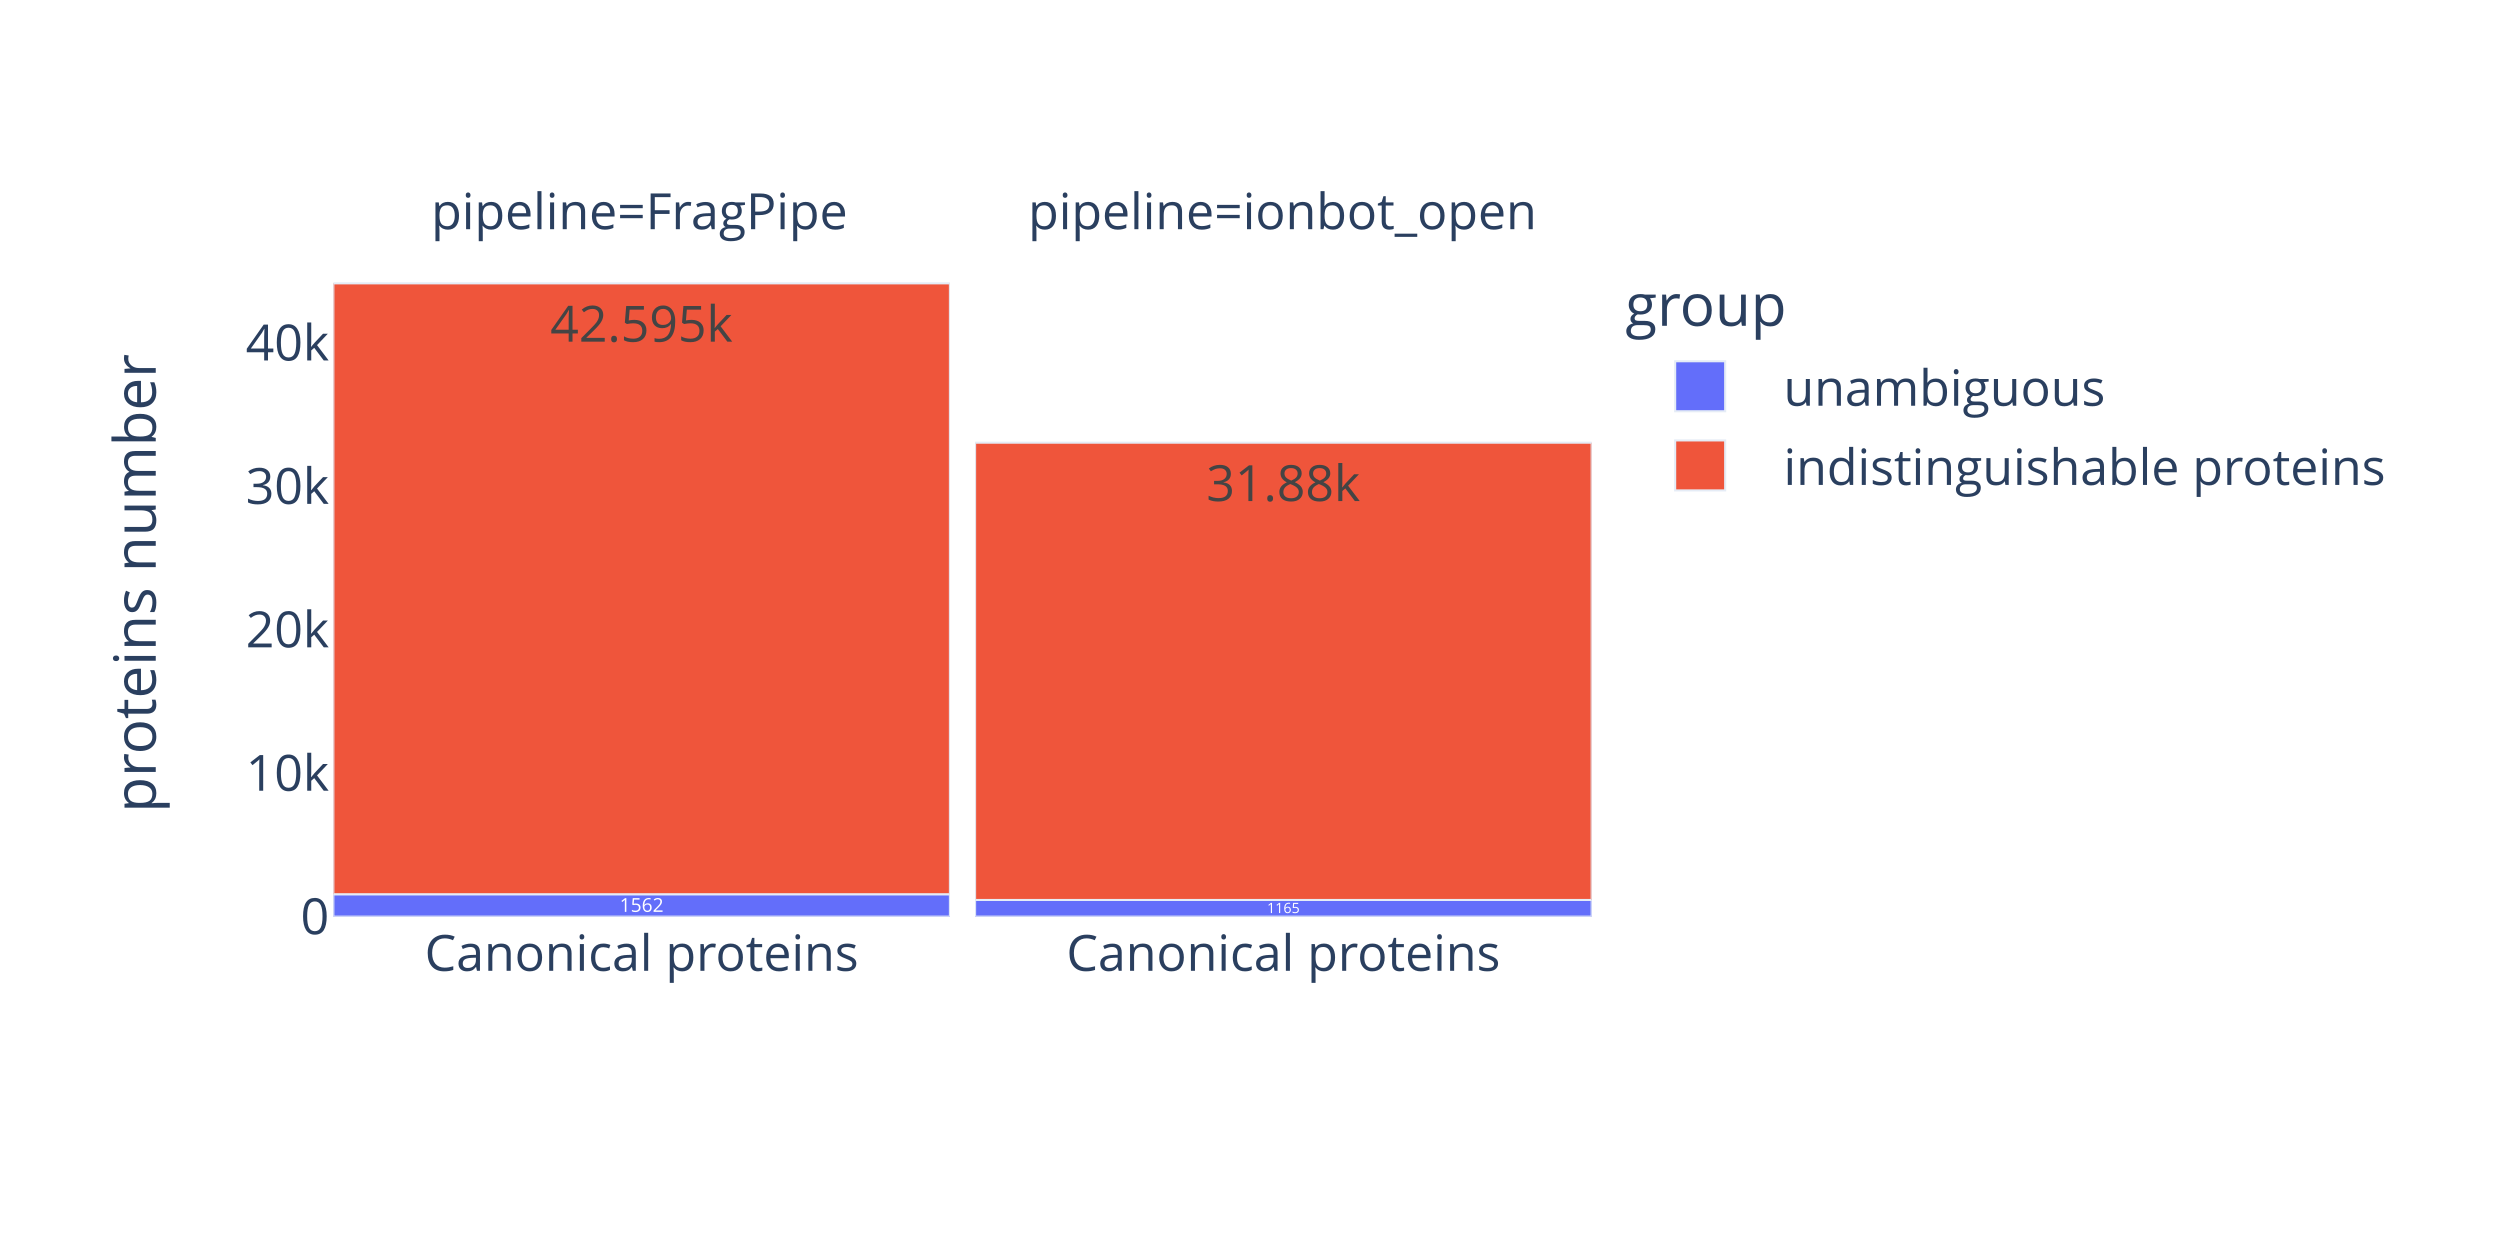
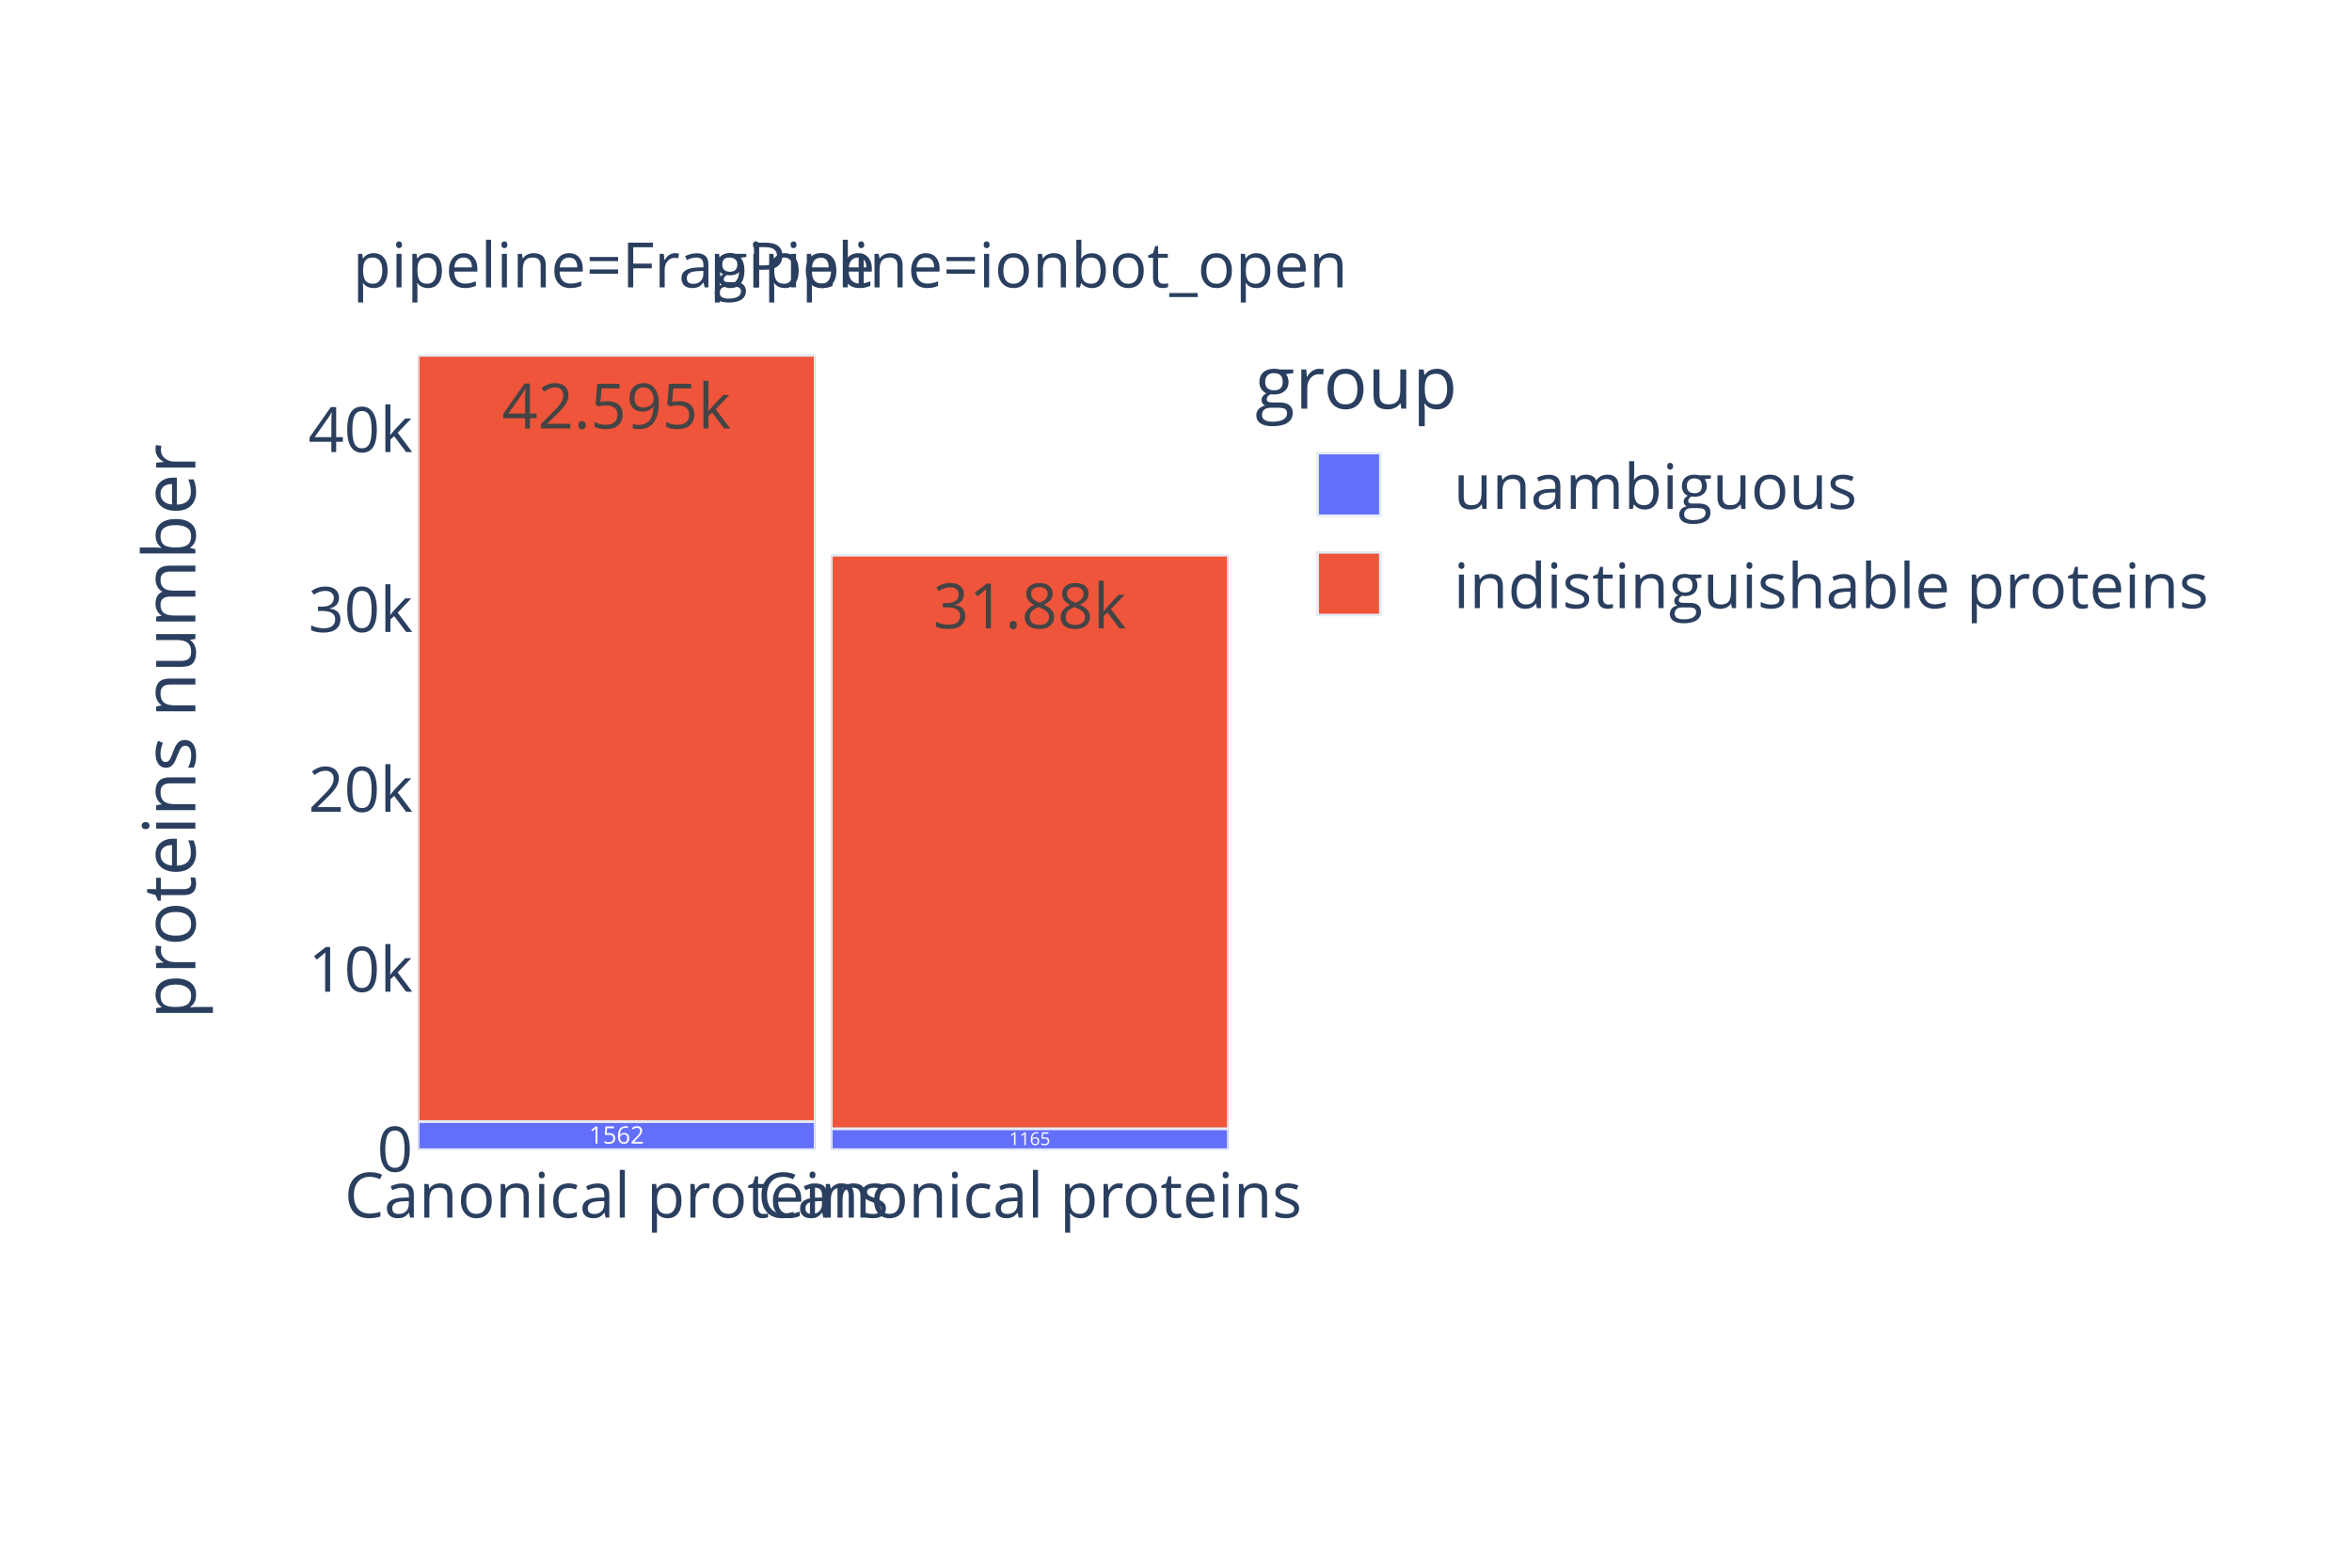
- <svg xmlns="http://www.w3.org/2000/svg" class="main-svg" width="600" height="300" style="" viewBox="0 0 600 300">
-   <rect x="0" y="0" width="600" height="300" style="fill: rgb(255, 255, 255); fill-opacity: 1;" />
-   <defs id="defs-2195d2">
+ <svg xmlns="http://www.w3.org/2000/svg" class="main-svg" width="450" height="300" style="" viewBox="0 0 450 300">
+   <rect x="0" y="0" width="450" height="300" style="fill: rgb(255, 255, 255); fill-opacity: 1;" />
+   <defs id="defs-278c6a">
    <g class="clips">
-       <clipPath id="clip2195d2xyplot" class="plotclip">
-         <rect width="147.98" height="160" />
-       </clipPath>
-       <clipPath id="clip2195d2x2y2plot" class="plotclip">
-         <rect width="147.98" height="160" />
-       </clipPath>
-       <clipPath class="axesclip" id="clip2195d2x">
-         <rect x="80" y="0" width="147.98" height="300" />
-       </clipPath>
-       <clipPath class="axesclip" id="clip2195d2y">
-         <rect x="0" y="60" width="600" height="160" />
-       </clipPath>
-       <clipPath class="axesclip" id="clip2195d2xy">
-         <rect x="80" y="60" width="147.98" height="160" />
-       </clipPath>
-       <clipPath class="axesclip" id="clip2195d2y2">
-         <rect x="0" y="60" width="600" height="160" />
-       </clipPath>
-       <clipPath class="axesclip" id="clip2195d2xy2">
-         <rect x="80" y="60" width="147.98" height="160" />
-       </clipPath>
-       <clipPath class="axesclip" id="clip2195d2x2">
-         <rect x="234.02" y="0" width="147.98" height="300" />
-       </clipPath>
-       <clipPath class="axesclip" id="clip2195d2x2y">
-         <rect x="234.02" y="60" width="147.98" height="160" />
-       </clipPath>
-       <clipPath class="axesclip" id="clip2195d2x2y2">
-         <rect x="234.02" y="60" width="147.98" height="160" />
+       <clipPath id="clip278c6axyplot" class="plotclip">
+         <rect width="75.95" height="160" />
+       </clipPath>
+       <clipPath id="clip278c6ax2y2plot" class="plotclip">
+         <rect width="75.95" height="160" />
+       </clipPath>
+       <clipPath class="axesclip" id="clip278c6ax">
+         <rect x="80" y="0" width="75.95" height="300" />
+       </clipPath>
+       <clipPath class="axesclip" id="clip278c6ay">
+         <rect x="0" y="60" width="450" height="160" />
+       </clipPath>
+       <clipPath class="axesclip" id="clip278c6axy">
+         <rect x="80" y="60" width="75.95" height="160" />
+       </clipPath>
+       <clipPath class="axesclip" id="clip278c6ay2">
+         <rect x="0" y="60" width="450" height="160" />
+       </clipPath>
+       <clipPath class="axesclip" id="clip278c6axy2">
+         <rect x="80" y="60" width="75.95" height="160" />
+       </clipPath>
+       <clipPath class="axesclip" id="clip278c6ax2">
+         <rect x="159.05" y="0" width="75.95" height="300" />
+       </clipPath>
+       <clipPath class="axesclip" id="clip278c6ax2y">
+         <rect x="159.05" y="60" width="75.95" height="160" />
+       </clipPath>
+       <clipPath class="axesclip" id="clip278c6ax2y2">
+         <rect x="159.05" y="60" width="75.95" height="160" />
      </clipPath>
    </g>
    <g class="gradients" />
    <g class="patterns" />
  </defs>
  <g class="bglayer" />
  <g class="layer-below">
    <g class="imagelayer" />
    <g class="shapelayer" />
  </g>
  <g class="cartesianlayer">
    <g class="subplot xy">
      <g class="layer-subplot">
        <g class="shapelayer" />
        <g class="imagelayer" />
      </g>
      <g class="minor-gridlayer">
        <g class="x" />
        <g class="y" />
      </g>
      <g class="gridlayer">
        <g class="x" />
        <g class="y">
-           <path class="ygrid crisp" transform="translate(0,185.58)" d="M80,0h147.98" style="stroke: rgb(255, 255, 255); stroke-opacity: 1; stroke-width: 1px;" />
-           <path class="ygrid crisp" transform="translate(0,151.15)" d="M80,0h147.98" style="stroke: rgb(255, 255, 255); stroke-opacity: 1; stroke-width: 1px;" />
-           <path class="ygrid crisp" transform="translate(0,116.73)" d="M80,0h147.98" style="stroke: rgb(255, 255, 255); stroke-opacity: 1; stroke-width: 1px;" />
-           <path class="ygrid crisp" transform="translate(0,82.31)" d="M80,0h147.98" style="stroke: rgb(255, 255, 255); stroke-opacity: 1; stroke-width: 1px;" />
+           <path class="ygrid crisp" transform="translate(0,185.58)" d="M80,0h75.95" style="stroke: rgb(255, 255, 255); stroke-opacity: 1; stroke-width: 1px;" />
+           <path class="ygrid crisp" transform="translate(0,151.15)" d="M80,0h75.95" style="stroke: rgb(255, 255, 255); stroke-opacity: 1; stroke-width: 1px;" />
+           <path class="ygrid crisp" transform="translate(0,116.73)" d="M80,0h75.95" style="stroke: rgb(255, 255, 255); stroke-opacity: 1; stroke-width: 1px;" />
+           <path class="ygrid crisp" transform="translate(0,82.31)" d="M80,0h75.95" style="stroke: rgb(255, 255, 255); stroke-opacity: 1; stroke-width: 1px;" />
        </g>
      </g>
      <g class="zerolinelayer">
-         <path class="yzl zl crisp" transform="translate(0,220)" d="M80,0h147.98" style="stroke: rgb(255, 255, 255); stroke-opacity: 1; stroke-width: 2px;" />
+         <path class="yzl zl crisp" transform="translate(0,220)" d="M80,0h75.95" style="stroke: rgb(255, 255, 255); stroke-opacity: 1; stroke-width: 2px;" />
      </g>
      <g class="layer-between">
        <g class="shapelayer" />
        <g class="imagelayer" />
      </g>
      <path class="xlines-below" />
      <path class="ylines-below" />
      <g class="overlines-below" />
      <g class="xaxislayer-below" />
      <g class="yaxislayer-below" />
      <g class="overaxes-below" />
      <g class="overplot">
-         <g class="xy" transform="translate(80,60)" clip-path="url(#clip2195d2xyplot)">
+         <g class="xy" transform="translate(80,60)" clip-path="url(#clip278c6axyplot)">
          <g class="barlayer mlayer">
            <g class="trace bars" style="opacity: 1;">
              <g class="points">
                <g class="point">
-                   <path d="M0,160V154.62H147.98V160Z" style="vector-effect: none; opacity: 1; stroke-width: 0.5px; fill: rgb(99, 110, 250); fill-opacity: 1; stroke: rgb(229, 236, 246); stroke-opacity: 1;" />
-                   <text class="bartext bartext-inside" text-anchor="middle" data-notex="1" x="0" y="0" style="font-family: 'Open Sans', verdana, arial, sans-serif; font-size: 12px; fill: rgb(255, 255, 255); fill-opacity: 1; white-space: pre;" transform="translate(73.99,158.8471)scale(0.3842857)">1562</text>
-                 </g>
-               </g>
-             </g>
-             <g class="trace bars" style="opacity: 1;">
-               <g class="points">
-                 <g class="point">
-                   <path d="M0,154.62V8H147.98V154.62Z" style="vector-effect: none; opacity: 1; stroke-width: 0.5px; fill: rgb(239, 85, 59); fill-opacity: 1; stroke: rgb(229, 236, 246); stroke-opacity: 1;" />
-                   <text class="bartext bartext-inside" text-anchor="middle" data-notex="1" x="0" y="0" style="font-family: 'Open Sans', verdana, arial, sans-serif; font-size: 12px; fill: rgb(68, 68, 68); fill-opacity: 1; white-space: pre;" transform="translate(73.95875,22)">42.595k</text>
+                   <path d="M0,160V154.62H75.95V160Z" style="vector-effect: none; opacity: 1; stroke-width: 0.5px; fill: rgb(99, 110, 250); fill-opacity: 1; stroke: rgb(229, 236, 246); stroke-opacity: 1;" />
+                   <text class="bartext bartext-inside" text-anchor="middle" data-notex="1" x="0" y="0" style="font-family: 'Open Sans', verdana, arial, sans-serif; font-size: 12px; fill: rgb(255, 255, 255); fill-opacity: 1; white-space: pre;" transform="translate(37.975,158.8471)scale(0.3842857)">1562</text>
+                 </g>
+               </g>
+             </g>
+             <g class="trace bars" style="opacity: 1;">
+               <g class="points">
+                 <g class="point">
+                   <path d="M0,154.62V8H75.95V154.62Z" style="vector-effect: none; opacity: 1; stroke-width: 0.5px; fill: rgb(239, 85, 59); fill-opacity: 1; stroke: rgb(229, 236, 246); stroke-opacity: 1;" />
+                   <text class="bartext bartext-inside" text-anchor="middle" data-notex="1" x="0" y="0" style="font-family: 'Open Sans', verdana, arial, sans-serif; font-size: 12px; fill: rgb(68, 68, 68); fill-opacity: 1; white-space: pre;" transform="translate(37.94375,22)">42.595k</text>
                </g>
              </g>
            </g>
          </g>
        </g>
      </g>
      <path class="xlines-above crisp" d="M0,0" style="fill: none;" />
      <path class="ylines-above crisp" d="M0,0" style="fill: none;" />
      <g class="overlines-above" />
      <g class="xaxislayer-above">
        <g class="xtick">
-           <text text-anchor="middle" x="0" y="233" transform="translate(153.99,0)" style="font-family: 'Open Sans', verdana, arial, sans-serif; font-size: 12px; fill: rgb(42, 63, 95); fill-opacity: 1; white-space: pre; opacity: 1;">Canonical proteins</text>
+           <text text-anchor="middle" x="0" y="233" transform="translate(117.98,0)" style="font-family: 'Open Sans', verdana, arial, sans-serif; font-size: 12px; fill: rgb(42, 63, 95); fill-opacity: 1; white-space: pre; opacity: 1;">Canonical proteins</text>
        </g>
      </g>
      <g class="yaxislayer-above">
        <g class="ytick">
          <text text-anchor="end" x="79" y="4.2" transform="translate(0,220)" style="font-family: 'Open Sans', verdana, arial, sans-serif; font-size: 12px; fill: rgb(42, 63, 95); fill-opacity: 1; white-space: pre; opacity: 1;">0</text>
        </g>
        <g class="ytick">
          <text text-anchor="end" x="79" y="4.2" style="font-family: 'Open Sans', verdana, arial, sans-serif; font-size: 12px; fill: rgb(42, 63, 95); fill-opacity: 1; white-space: pre; opacity: 1;" transform="translate(0,185.58)">10k</text>
        </g>
        <g class="ytick">
          <text text-anchor="end" x="79" y="4.2" style="font-family: 'Open Sans', verdana, arial, sans-serif; font-size: 12px; fill: rgb(42, 63, 95); fill-opacity: 1; white-space: pre; opacity: 1;" transform="translate(0,151.15)">20k</text>
        </g>
        <g class="ytick">
          <text text-anchor="end" x="79" y="4.2" style="font-family: 'Open Sans', verdana, arial, sans-serif; font-size: 12px; fill: rgb(42, 63, 95); fill-opacity: 1; white-space: pre; opacity: 1;" transform="translate(0,116.73)">30k</text>
        </g>
        <g class="ytick">
          <text text-anchor="end" x="79" y="4.2" style="font-family: 'Open Sans', verdana, arial, sans-serif; font-size: 12px; fill: rgb(42, 63, 95); fill-opacity: 1; white-space: pre; opacity: 1;" transform="translate(0,82.31)">40k</text>
        </g>
      </g>
      <g class="overaxes-above" />
    </g>
    <g class="subplot x2y2">
      <g class="layer-subplot">
        <g class="shapelayer" />
        <g class="imagelayer" />
      </g>
      <g class="minor-gridlayer">
        <g class="x2" />
        <g class="y2" />
      </g>
      <g class="gridlayer">
        <g class="x2" />
        <g class="y2">
-           <path class="y2grid crisp" transform="translate(0,185.58)" d="M234.02,0h147.98" style="stroke: rgb(255, 255, 255); stroke-opacity: 1; stroke-width: 1px;" />
-           <path class="y2grid crisp" transform="translate(0,151.15)" d="M234.02,0h147.98" style="stroke: rgb(255, 255, 255); stroke-opacity: 1; stroke-width: 1px;" />
-           <path class="y2grid crisp" transform="translate(0,116.73)" d="M234.02,0h147.98" style="stroke: rgb(255, 255, 255); stroke-opacity: 1; stroke-width: 1px;" />
-           <path class="y2grid crisp" transform="translate(0,82.31)" d="M234.02,0h147.98" style="stroke: rgb(255, 255, 255); stroke-opacity: 1; stroke-width: 1px;" />
+           <path class="y2grid crisp" transform="translate(0,185.58)" d="M159.05,0h75.95" style="stroke: rgb(255, 255, 255); stroke-opacity: 1; stroke-width: 1px;" />
+           <path class="y2grid crisp" transform="translate(0,151.15)" d="M159.05,0h75.95" style="stroke: rgb(255, 255, 255); stroke-opacity: 1; stroke-width: 1px;" />
+           <path class="y2grid crisp" transform="translate(0,116.73)" d="M159.05,0h75.95" style="stroke: rgb(255, 255, 255); stroke-opacity: 1; stroke-width: 1px;" />
+           <path class="y2grid crisp" transform="translate(0,82.31)" d="M159.05,0h75.95" style="stroke: rgb(255, 255, 255); stroke-opacity: 1; stroke-width: 1px;" />
        </g>
      </g>
      <g class="zerolinelayer">
-         <path class="y2zl zl crisp" transform="translate(0,220)" d="M234.02,0h147.98" style="stroke: rgb(255, 255, 255); stroke-opacity: 1; stroke-width: 2px;" />
+         <path class="y2zl zl crisp" transform="translate(0,220)" d="M159.05,0h75.95" style="stroke: rgb(255, 255, 255); stroke-opacity: 1; stroke-width: 2px;" />
      </g>
      <g class="layer-between">
        <g class="shapelayer" />
        <g class="imagelayer" />
      </g>
      <path class="xlines-below" />
      <path class="ylines-below" />
      <g class="overlines-below" />
      <g class="xaxislayer-below" />
      <g class="yaxislayer-below" />
      <g class="overaxes-below" />
      <g class="overplot">
-         <g class="x2y2" transform="translate(234.02,60)" clip-path="url(#clip2195d2x2y2plot)">
+         <g class="x2y2" transform="translate(159.05,60)" clip-path="url(#clip278c6ax2y2plot)">
          <g class="barlayer mlayer">
            <g class="trace bars" style="opacity: 1;">
              <g class="points">
                <g class="point">
-                   <path d="M0,160V155.99H147.98V160Z" style="vector-effect: none; opacity: 1; stroke-width: 0.5px; fill: rgb(99, 110, 250); fill-opacity: 1; stroke: rgb(229, 236, 246); stroke-opacity: 1;" />
-                   <text class="bartext bartext-inside" text-anchor="middle" data-notex="1" x="0" y="0" style="font-family: 'Open Sans', verdana, arial, sans-serif; font-size: 12px; fill: rgb(255, 255, 255); fill-opacity: 1; white-space: pre;" transform="translate(73.99,159.1407)scale(0.2864286)">1165</text>
-                 </g>
-               </g>
-             </g>
-             <g class="trace bars" style="opacity: 1;">
-               <g class="points">
-                 <g class="point">
-                   <path d="M0,155.99V46.25H147.98V155.99Z" style="vector-effect: none; opacity: 1; stroke-width: 0.5px; fill: rgb(239, 85, 59); fill-opacity: 1; stroke: rgb(229, 236, 246); stroke-opacity: 1;" />
-                   <text class="bartext bartext-inside" text-anchor="middle" data-notex="1" x="0" y="0" style="font-family: 'Open Sans', verdana, arial, sans-serif; font-size: 12px; fill: rgb(68, 68, 68); fill-opacity: 1; white-space: pre;" transform="translate(73.96656,60.25)">31.88k</text>
+                   <path d="M0,160V155.99H75.95V160Z" style="vector-effect: none; opacity: 1; stroke-width: 0.5px; fill: rgb(99, 110, 250); fill-opacity: 1; stroke: rgb(229, 236, 246); stroke-opacity: 1;" />
+                   <text class="bartext bartext-inside" text-anchor="middle" data-notex="1" x="0" y="0" style="font-family: 'Open Sans', verdana, arial, sans-serif; font-size: 12px; fill: rgb(255, 255, 255); fill-opacity: 1; white-space: pre;" transform="translate(37.975,159.1407)scale(0.2864286)">1165</text>
+                 </g>
+               </g>
+             </g>
+             <g class="trace bars" style="opacity: 1;">
+               <g class="points">
+                 <g class="point">
+                   <path d="M0,155.99V46.25H75.95V155.99Z" style="vector-effect: none; opacity: 1; stroke-width: 0.5px; fill: rgb(239, 85, 59); fill-opacity: 1; stroke: rgb(229, 236, 246); stroke-opacity: 1;" />
+                   <text class="bartext bartext-inside" text-anchor="middle" data-notex="1" x="0" y="0" style="font-family: 'Open Sans', verdana, arial, sans-serif; font-size: 12px; fill: rgb(68, 68, 68); fill-opacity: 1; white-space: pre;" transform="translate(37.95156,60.25)">31.88k</text>
                </g>
              </g>
            </g>
          </g>
        </g>
      </g>
      <path class="xlines-above crisp" d="M0,0" style="fill: none;" />
      <path class="ylines-above crisp" d="M0,0" style="fill: none;" />
      <g class="overlines-above" />
      <g class="xaxislayer-above">
        <g class="x2tick">
-           <text text-anchor="middle" x="0" y="233" transform="translate(308.01,0)" style="font-family: 'Open Sans', verdana, arial, sans-serif; font-size: 12px; fill: rgb(42, 63, 95); fill-opacity: 1; white-space: pre; opacity: 1;">Canonical proteins</text>
+           <text text-anchor="middle" x="0" y="233" transform="translate(197.03,0)" style="font-family: 'Open Sans', verdana, arial, sans-serif; font-size: 12px; fill: rgb(42, 63, 95); fill-opacity: 1; white-space: pre; opacity: 1;">Canonical proteins</text>
        </g>
      </g>
      <g class="yaxislayer-above" />
      <g class="overaxes-above" />
    </g>
  </g>
  <g class="polarlayer" />
  <g class="smithlayer" />
  <g class="ternarylayer" />
  <g class="geolayer" />
  <g class="funnelarealayer" />
  <g class="pielayer" />
  <g class="iciclelayer" />
  <g class="treemaplayer" />
  <g class="sunburstlayer" />
  <g class="glimages" />
-   <defs id="topdefs-2195d2">
+   <defs id="topdefs-278c6a">
    <g class="clips" />
-     <clipPath id="legend2195d2">
+     <clipPath id="legend278c6a">
      <rect width="200" height="67" x="0" y="0" />
    </clipPath>
  </defs>
  <g class="layer-above">
    <g class="imagelayer" />
    <g class="shapelayer" />
  </g>
  <g class="infolayer">
-     <g class="legend" pointer-events="all" transform="translate(388.04,60)">
+     <g class="legend" pointer-events="all" transform="translate(238.1,60)">
      <rect class="bg" shape-rendering="crispEdges" width="200" height="67" x="0" y="0" style="stroke: rgb(68, 68, 68); stroke-opacity: 1; fill: rgb(255, 255, 255); fill-opacity: 1; stroke-width: 0px;" />
-       <g class="scrollbox" transform="" clip-path="url(#legend2195d2)">
+       <g class="scrollbox" transform="" clip-path="url(#legend278c6a)">
        <text class="legendtitletext" text-anchor="start" x="2" y="18.2" style="font-family: 'Open Sans', verdana, arial, sans-serif; font-size: 14px; fill: rgb(42, 63, 95); fill-opacity: 1; white-space: pre;">group</text>
        <g class="groups" transform="">
          <g class="traces" transform="translate(0,32.7)" style="opacity: 1;">
            <text class="legendtext" text-anchor="start" x="40" y="4.68" style="font-family: 'Open Sans', verdana, arial, sans-serif; font-size: 12px; fill: rgb(42, 63, 95); fill-opacity: 1; white-space: pre;">unambiguous</text>
            <g class="layers" style="opacity: 1;">
              <g class="legendfill" />
              <g class="legendlines" />
              <g class="legendsymbols">
                <g class="legendpoints">
                  <path class="legendundefined" d="M6,6H-6V-6H6Z" transform="translate(20,0)" style="stroke-width: 0.5px; fill: rgb(99, 110, 250); fill-opacity: 1; stroke: rgb(229, 236, 246); stroke-opacity: 1;" />
                </g>
              </g>
            </g>
            <rect class="legendtoggle" x="0" y="-9.5" width="194.625" height="19" style="fill: rgb(0, 0, 0); fill-opacity: 0;" />
          </g>
        </g>
        <g class="groups" transform="">
          <g class="traces" transform="translate(0,51.7)" style="opacity: 1;">
            <text class="legendtext" text-anchor="start" x="40" y="4.68" style="font-family: 'Open Sans', verdana, arial, sans-serif; font-size: 12px; fill: rgb(42, 63, 95); fill-opacity: 1; white-space: pre;">indistinguishable proteins</text>
            <g class="layers" style="opacity: 1;">
              <g class="legendfill" />
              <g class="legendlines" />
              <g class="legendsymbols">
                <g class="legendpoints">
                  <path class="legendundefined" d="M6,6H-6V-6H6Z" transform="translate(20,0)" style="stroke-width: 0.5px; fill: rgb(239, 85, 59); fill-opacity: 1; stroke: rgb(229, 236, 246); stroke-opacity: 1;" />
                </g>
              </g>
            </g>
            <rect class="legendtoggle" x="0" y="-9.5" width="194.625" height="19" style="fill: rgb(0, 0, 0); fill-opacity: 0;" />
          </g>
        </g>
      </g>
      <rect class="scrollbar" rx="20" ry="3" width="0" height="0" x="0" y="0" style="fill: rgb(128, 139, 164); fill-opacity: 1;" />
    </g>
    <g class="g-gtitle" />
    <g class="g-xtitle" />
    <g class="g-x2title" />
    <g class="g-ytitle">
      <text class="ytitle" transform="rotate(-90,37.38125,140)" x="37.381" y="140" text-anchor="middle" style="opacity: 1; font-family: 'Open Sans', verdana, arial, sans-serif; font-size: 14px; fill: rgb(42, 63, 95); fill-opacity: 1; white-space: pre;">proteins number</text>
    </g>
    <g class="g-y2title" />
    <g class="annotation" data-index="0" style="opacity: 1;">
-       <g class="annotation-text-g" transform="rotate(0,153.99,51)">
-         <g class="cursor-pointer" transform="translate(97,42)">
+       <g class="annotation-text-g" transform="rotate(0,117.975,51)">
+         <g class="cursor-pointer" transform="translate(61,42)">
          <rect class="bg" x="0.5" y="0.5" width="112" height="17" style="stroke-width: 1px; stroke: rgb(0, 0, 0); stroke-opacity: 0; fill: rgb(0, 0, 0); fill-opacity: 0;" />
          <text class="annotation-text" text-anchor="middle" x="56.453" y="13" style="font-family: 'Open Sans', verdana, arial, sans-serif; font-size: 12px; fill: rgb(42, 63, 95); fill-opacity: 1; white-space: pre;">pipeline=FragPipe</text>
        </g>
      </g>
    </g>
    <g class="annotation" data-index="1" style="opacity: 1;">
-       <g class="annotation-text-g" transform="rotate(0,308.01,51)">
-         <g class="cursor-pointer" transform="translate(240,42)">
+       <g class="annotation-text-g" transform="rotate(0,197.025,51)">
+         <g class="cursor-pointer" transform="translate(129,42)">
          <rect class="bg" x="0.5" y="0.5" width="135" height="17" style="stroke-width: 1px; stroke: rgb(0, 0, 0); stroke-opacity: 0; fill: rgb(0, 0, 0); fill-opacity: 0;" />
          <text class="annotation-text" text-anchor="middle" x="67.781" y="13" style="font-family: 'Open Sans', verdana, arial, sans-serif; font-size: 12px; fill: rgb(42, 63, 95); fill-opacity: 1; white-space: pre;">pipeline=ionbot_open</text>
        </g>
      </g>
    </g>
  </g>
</svg>
